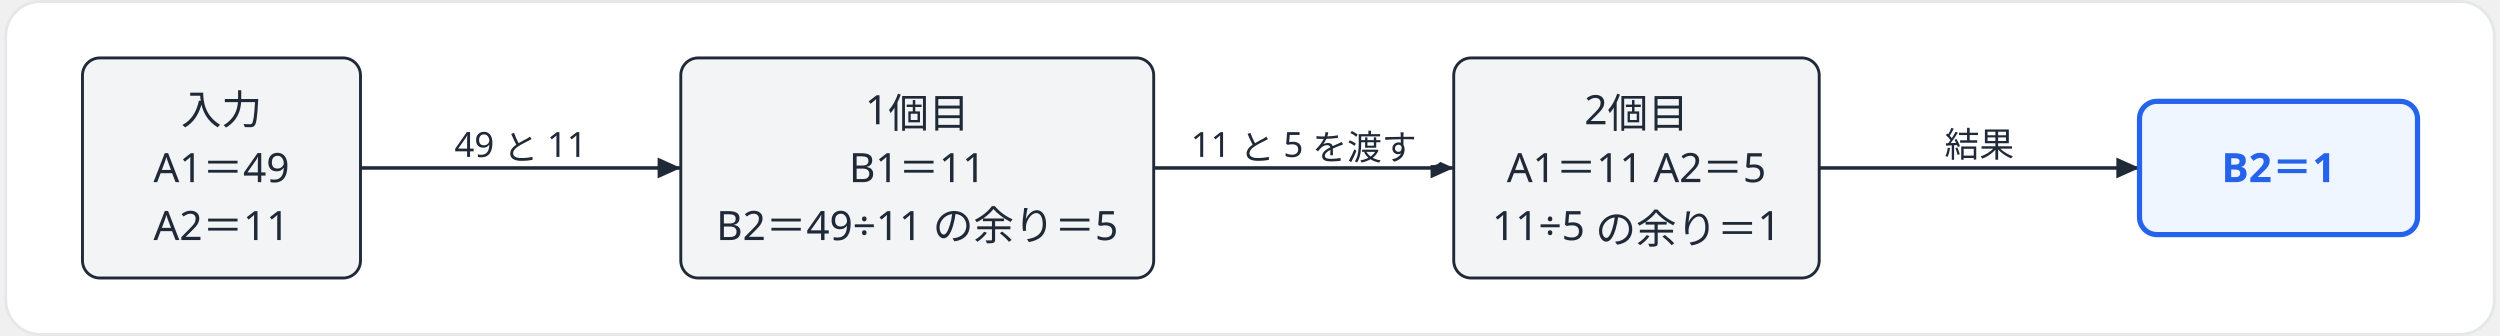
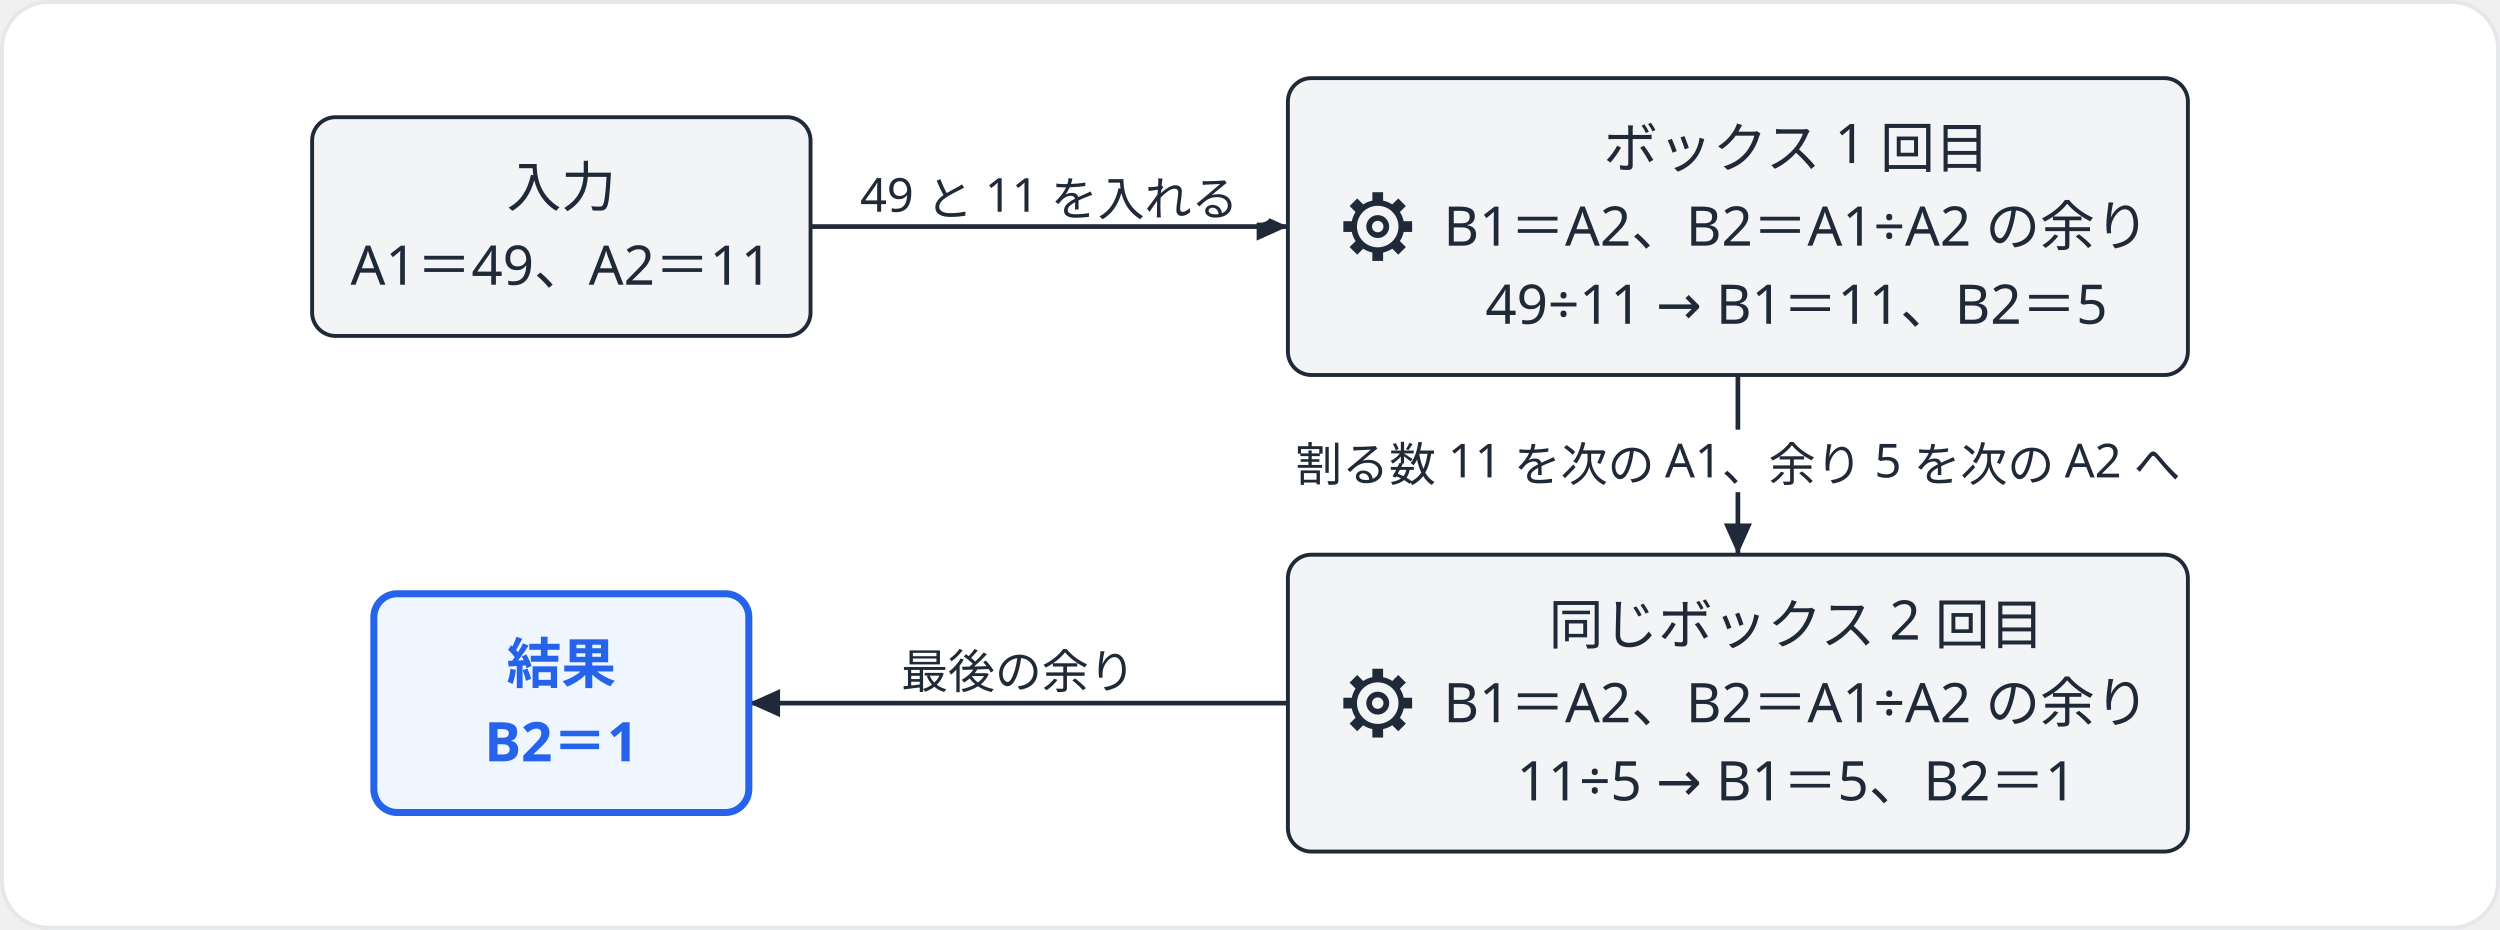
- <svg xmlns="http://www.w3.org/2000/svg" width="640" height="86" viewBox="0 0 860.3 116">
-   <rect x="0.5" y="0.5" width="859.3" height="115" rx="12" fill="#ffffff" stroke="#e5e7eb" stroke-width="1" />
-   <g transform="translate(20 20)">
-     <polyline points="103,38 213.6,38" fill="none" stroke="#1f2937" stroke-width="1.2" stroke-linejoin="round" />
-     <polygon points="213.6,38 205.6,41.6 205.6,34.4" fill="#1f2937" />
-     <polyline points="376.9,38 480.5,38" fill="none" stroke="#1f2937" stroke-width="1.2" stroke-linejoin="round" />
-     <polygon points="480.5,38 472.5,41.6 472.5,34.4" fill="#1f2937" />
-     <polyline points="606.7,38 717.3,38" fill="none" stroke="#1f2937" stroke-width="1.2" stroke-linejoin="round" />
-     <polygon points="717.3,38 709.3,41.6 709.3,34.4" fill="#1f2937" />
-     <rect x="7" y="0" width="96" height="76" rx="6" fill="#f3f4f6" stroke="#1f2937" stroke-width="1" />
-     <text x="55" y="22.9" font-family="Hiragino Sans, Hiragino Kaku Gothic ProN, Noto Sans JP, Yu Gothic, Meiryo, sans-serif" font-size="14" fill="#1f2937" text-anchor="middle">入力</text>
-     <text x="55" y="42.9" font-family="Hiragino Sans, Hiragino Kaku Gothic ProN, Noto Sans JP, Yu Gothic, Meiryo, sans-serif" font-size="14" fill="#1f2937" text-anchor="middle">A1＝49</text>
-     <text x="55" y="62.9" font-family="Hiragino Sans, Hiragino Kaku Gothic ProN, Noto Sans JP, Yu Gothic, Meiryo, sans-serif" font-size="14" fill="#1f2937" text-anchor="middle">A2＝11</text>
-     <rect x="213.6" y="0" width="163.3" height="76" rx="6" fill="#f3f4f6" stroke="#1f2937" stroke-width="1" />
-     <text x="295.25" y="22.9" font-family="Hiragino Sans, Hiragino Kaku Gothic ProN, Noto Sans JP, Yu Gothic, Meiryo, sans-serif" font-size="14" fill="#1f2937" text-anchor="middle">1個目</text>
-     <text x="295.25" y="42.9" font-family="Hiragino Sans, Hiragino Kaku Gothic ProN, Noto Sans JP, Yu Gothic, Meiryo, sans-serif" font-size="14" fill="#1f2937" text-anchor="middle">B1＝11</text>
-     <text x="295.25" y="62.9" font-family="Hiragino Sans, Hiragino Kaku Gothic ProN, Noto Sans JP, Yu Gothic, Meiryo, sans-serif" font-size="14" fill="#1f2937" text-anchor="middle">B2＝49÷11 の余り＝5</text>
-     <rect x="480.5" y="0" width="126.2" height="76" rx="6" fill="#f3f4f6" stroke="#1f2937" stroke-width="1" />
-     <text x="543.6" y="22.9" font-family="Hiragino Sans, Hiragino Kaku Gothic ProN, Noto Sans JP, Yu Gothic, Meiryo, sans-serif" font-size="14" fill="#1f2937" text-anchor="middle">2個目</text>
-     <text x="543.6" y="42.9" font-family="Hiragino Sans, Hiragino Kaku Gothic ProN, Noto Sans JP, Yu Gothic, Meiryo, sans-serif" font-size="14" fill="#1f2937" text-anchor="middle">A1＝11 A2＝5</text>
-     <text x="543.6" y="62.9" font-family="Hiragino Sans, Hiragino Kaku Gothic ProN, Noto Sans JP, Yu Gothic, Meiryo, sans-serif" font-size="14" fill="#1f2937" text-anchor="middle">11÷5 の余り＝1</text>
-     <rect x="717.3" y="15" width="96" height="46" rx="6" fill="#eff6ff" stroke="#2563eb" stroke-width="1.8" />
-     <text x="765.3" y="42.9" font-family="Hiragino Sans, Hiragino Kaku Gothic ProN, Noto Sans JP, Yu Gothic, Meiryo, sans-serif" font-size="14" fill="#2563eb" text-anchor="middle" font-weight="600">B2＝1</text>
-     <rect x="128.5" y="21" width="59.6" height="16" rx="3" fill="#ffffff" />
-     <text x="158.3" y="34.2" font-family="Hiragino Sans, Hiragino Kaku Gothic ProN, Noto Sans JP, Yu Gothic, Meiryo, sans-serif" font-size="12" fill="#1f2937" text-anchor="middle">49 と 11</text>
-     <rect x="380.9" y="21" width="95.6" height="16" rx="3" fill="#ffffff" />
-     <text x="428.7" y="34.2" font-family="Hiragino Sans, Hiragino Kaku Gothic ProN, Noto Sans JP, Yu Gothic, Meiryo, sans-serif" font-size="12" fill="#1f2937" text-anchor="middle">11 と 5 を渡す</text>
-     <rect x="646" y="21" width="32" height="16" rx="3" fill="#ffffff" />
-     <text x="662" y="34.2" font-family="Hiragino Sans, Hiragino Kaku Gothic ProN, Noto Sans JP, Yu Gothic, Meiryo, sans-serif" font-size="12" fill="#1f2937" text-anchor="middle">結果</text>
+ <svg xmlns="http://www.w3.org/2000/svg" width="640" height="238" viewBox="0 0 640 238">
+   <rect x="0.5" y="0.5" width="639" height="237" rx="12" fill="#ffffff" stroke="#e5e7eb" stroke-width="1" />
+   <g transform="translate(79.9 20)">
+     <polyline points="127.6,38 249.8,38" fill="none" stroke="#1f2937" stroke-width="1.2" stroke-linejoin="round" />
+     <polygon points="249.8,38 241.8,41.6 241.8,34.4" fill="#1f2937" />
+     <polyline points="365,76 365,122" fill="none" stroke="#1f2937" stroke-width="1.2" stroke-linejoin="round" />
+     <polygon points="365,122 361.4,114 368.6,114" fill="#1f2937" />
+     <polyline points="249.8,160 111.8,160" fill="none" stroke="#1f2937" stroke-width="1.2" stroke-linejoin="round" />
+     <polygon points="111.8,160 119.8,156.4 119.8,163.6" fill="#1f2937" />
+     <rect x="0" y="10" width="127.6" height="56" rx="6" fill="#f3f4f6" stroke="#1f2937" stroke-width="1" />
+     <text x="63.8" y="32.9" font-family="Hiragino Sans, Hiragino Kaku Gothic ProN, Noto Sans JP, Yu Gothic, Meiryo, sans-serif" font-size="14" fill="#1f2937" text-anchor="middle">入力</text>
+     <text x="63.8" y="52.9" font-family="Hiragino Sans, Hiragino Kaku Gothic ProN, Noto Sans JP, Yu Gothic, Meiryo, sans-serif" font-size="14" fill="#1f2937" text-anchor="middle">A1＝49、A2＝11</text>
+     <rect x="249.8" y="0" width="230.4" height="76" rx="6" fill="#f3f4f6" stroke="#1f2937" stroke-width="1" />
+     <g transform="translate(261.8 27) scale(0.9167)" fill="none" stroke="#1f2937" stroke-width="1.6" stroke-linecap="round" stroke-linejoin="round">
+       <circle cx="12" cy="12" r="6.6" />
+       <circle cx="12" cy="12" r="2.4" />
+       <path d="M 18.6 12 L 21.6 12 M 16.67 16.67 L 18.79 18.79 M 12 18.6 L 12 21.6 M 7.33 16.67 L 5.21 18.79 M 5.4 12 L 2.4 12 M 7.33 7.33 L 5.21 5.21 M 12 5.4 L 12 2.4 M 16.67 7.33 L 18.79 5.21" stroke-width="3" stroke-linecap="butt" />
+     </g>
+     <text x="380" y="22.9" font-family="Hiragino Sans, Hiragino Kaku Gothic ProN, Noto Sans JP, Yu Gothic, Meiryo, sans-serif" font-size="14" fill="#1f2937" text-anchor="middle">ボックス 1 回目</text>
+     <text x="380" y="42.9" font-family="Hiragino Sans, Hiragino Kaku Gothic ProN, Noto Sans JP, Yu Gothic, Meiryo, sans-serif" font-size="14" fill="#1f2937" text-anchor="middle">B1＝A2、B2＝A1÷A2 の余り</text>
+     <text x="380" y="62.9" font-family="Hiragino Sans, Hiragino Kaku Gothic ProN, Noto Sans JP, Yu Gothic, Meiryo, sans-serif" font-size="14" fill="#1f2937" text-anchor="middle">49÷11 → B1＝11、B2＝5</text>
+     <rect x="249.8" y="122" width="230.4" height="76" rx="6" fill="#f3f4f6" stroke="#1f2937" stroke-width="1" />
+     <g transform="translate(261.8 149) scale(0.9167)" fill="none" stroke="#1f2937" stroke-width="1.6" stroke-linecap="round" stroke-linejoin="round">
+       <circle cx="12" cy="12" r="6.6" />
+       <circle cx="12" cy="12" r="2.4" />
+       <path d="M 18.6 12 L 21.6 12 M 16.67 16.67 L 18.79 18.79 M 12 18.6 L 12 21.6 M 7.33 16.67 L 5.21 18.79 M 5.4 12 L 2.4 12 M 7.33 7.33 L 5.21 5.21 M 12 5.4 L 12 2.4 M 16.67 7.33 L 18.79 5.21" stroke-width="3" stroke-linecap="butt" />
+     </g>
+     <text x="380" y="144.9" font-family="Hiragino Sans, Hiragino Kaku Gothic ProN, Noto Sans JP, Yu Gothic, Meiryo, sans-serif" font-size="14" fill="#1f2937" text-anchor="middle">同じボックス 2 回目</text>
+     <text x="380" y="164.9" font-family="Hiragino Sans, Hiragino Kaku Gothic ProN, Noto Sans JP, Yu Gothic, Meiryo, sans-serif" font-size="14" fill="#1f2937" text-anchor="middle">B1＝A2、B2＝A1÷A2 の余り</text>
+     <text x="380" y="184.9" font-family="Hiragino Sans, Hiragino Kaku Gothic ProN, Noto Sans JP, Yu Gothic, Meiryo, sans-serif" font-size="14" fill="#1f2937" text-anchor="middle">11÷5 → B1＝5、B2＝1</text>
+     <rect x="15.8" y="132" width="96" height="56" rx="6" fill="#eff6ff" stroke="#2563eb" stroke-width="1.8" />
+     <text x="63.8" y="154.9" font-family="Hiragino Sans, Hiragino Kaku Gothic ProN, Noto Sans JP, Yu Gothic, Meiryo, sans-serif" font-size="14" fill="#2563eb" text-anchor="middle" font-weight="600">結果</text>
+     <text x="63.8" y="174.9" font-family="Hiragino Sans, Hiragino Kaku Gothic ProN, Noto Sans JP, Yu Gothic, Meiryo, sans-serif" font-size="14" fill="#2563eb" text-anchor="middle" font-weight="600">B2＝1</text>
+     <rect x="131.6" y="21" width="114.2" height="16" rx="3" fill="#ffffff" />
+     <text x="188.7" y="34.2" font-family="Hiragino Sans, Hiragino Kaku Gothic ProN, Noto Sans JP, Yu Gothic, Meiryo, sans-serif" font-size="12" fill="#1f2937" text-anchor="middle">49 と 11 を入れる</text>
+     <rect x="236.8" y="90" width="256.4" height="16" rx="3" fill="#ffffff" />
+     <text x="365" y="103.2" font-family="Hiragino Sans, Hiragino Kaku Gothic ProN, Noto Sans JP, Yu Gothic, Meiryo, sans-serif" font-size="12" fill="#1f2937" text-anchor="middle">割る数 11 を次の A1、余り 5 を次の A2 へ</text>
+     <rect x="146.8" y="143" width="68" height="16" rx="3" fill="#ffffff" />
+     <text x="180.8" y="156.2" font-family="Hiragino Sans, Hiragino Kaku Gothic ProN, Noto Sans JP, Yu Gothic, Meiryo, sans-serif" font-size="12" fill="#1f2937" text-anchor="middle">最後の余り</text>
  </g>
</svg>
